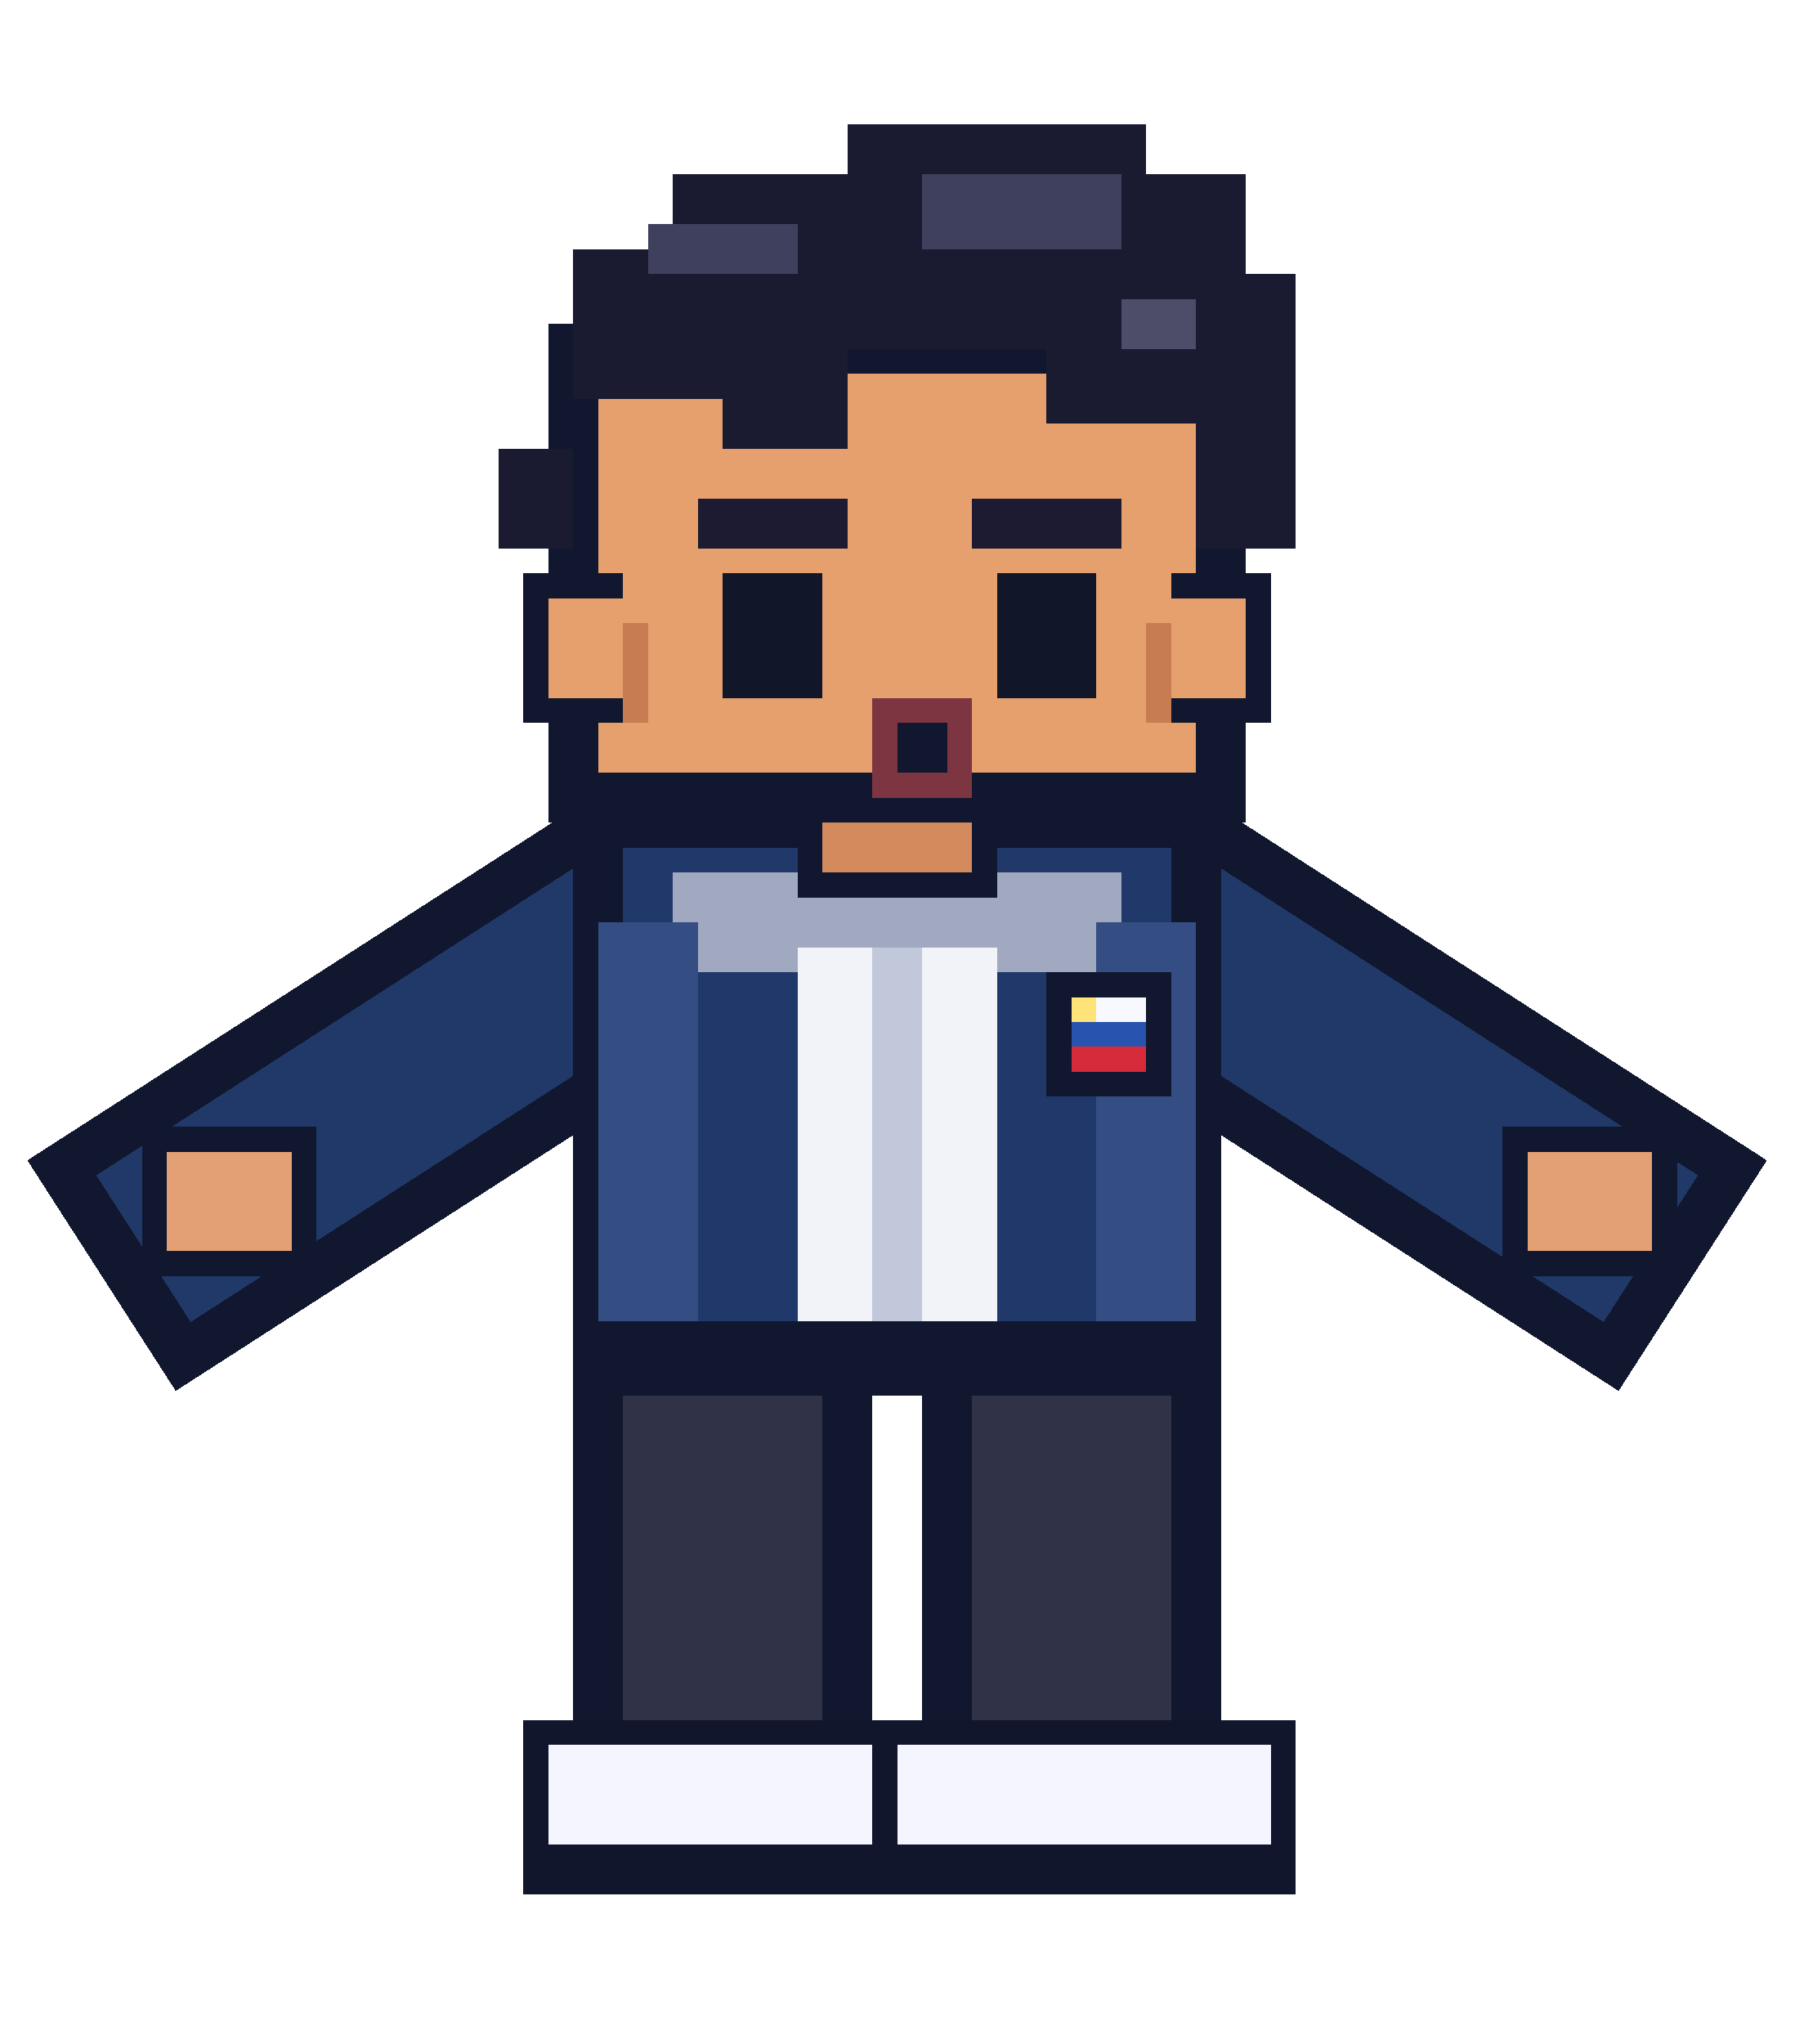
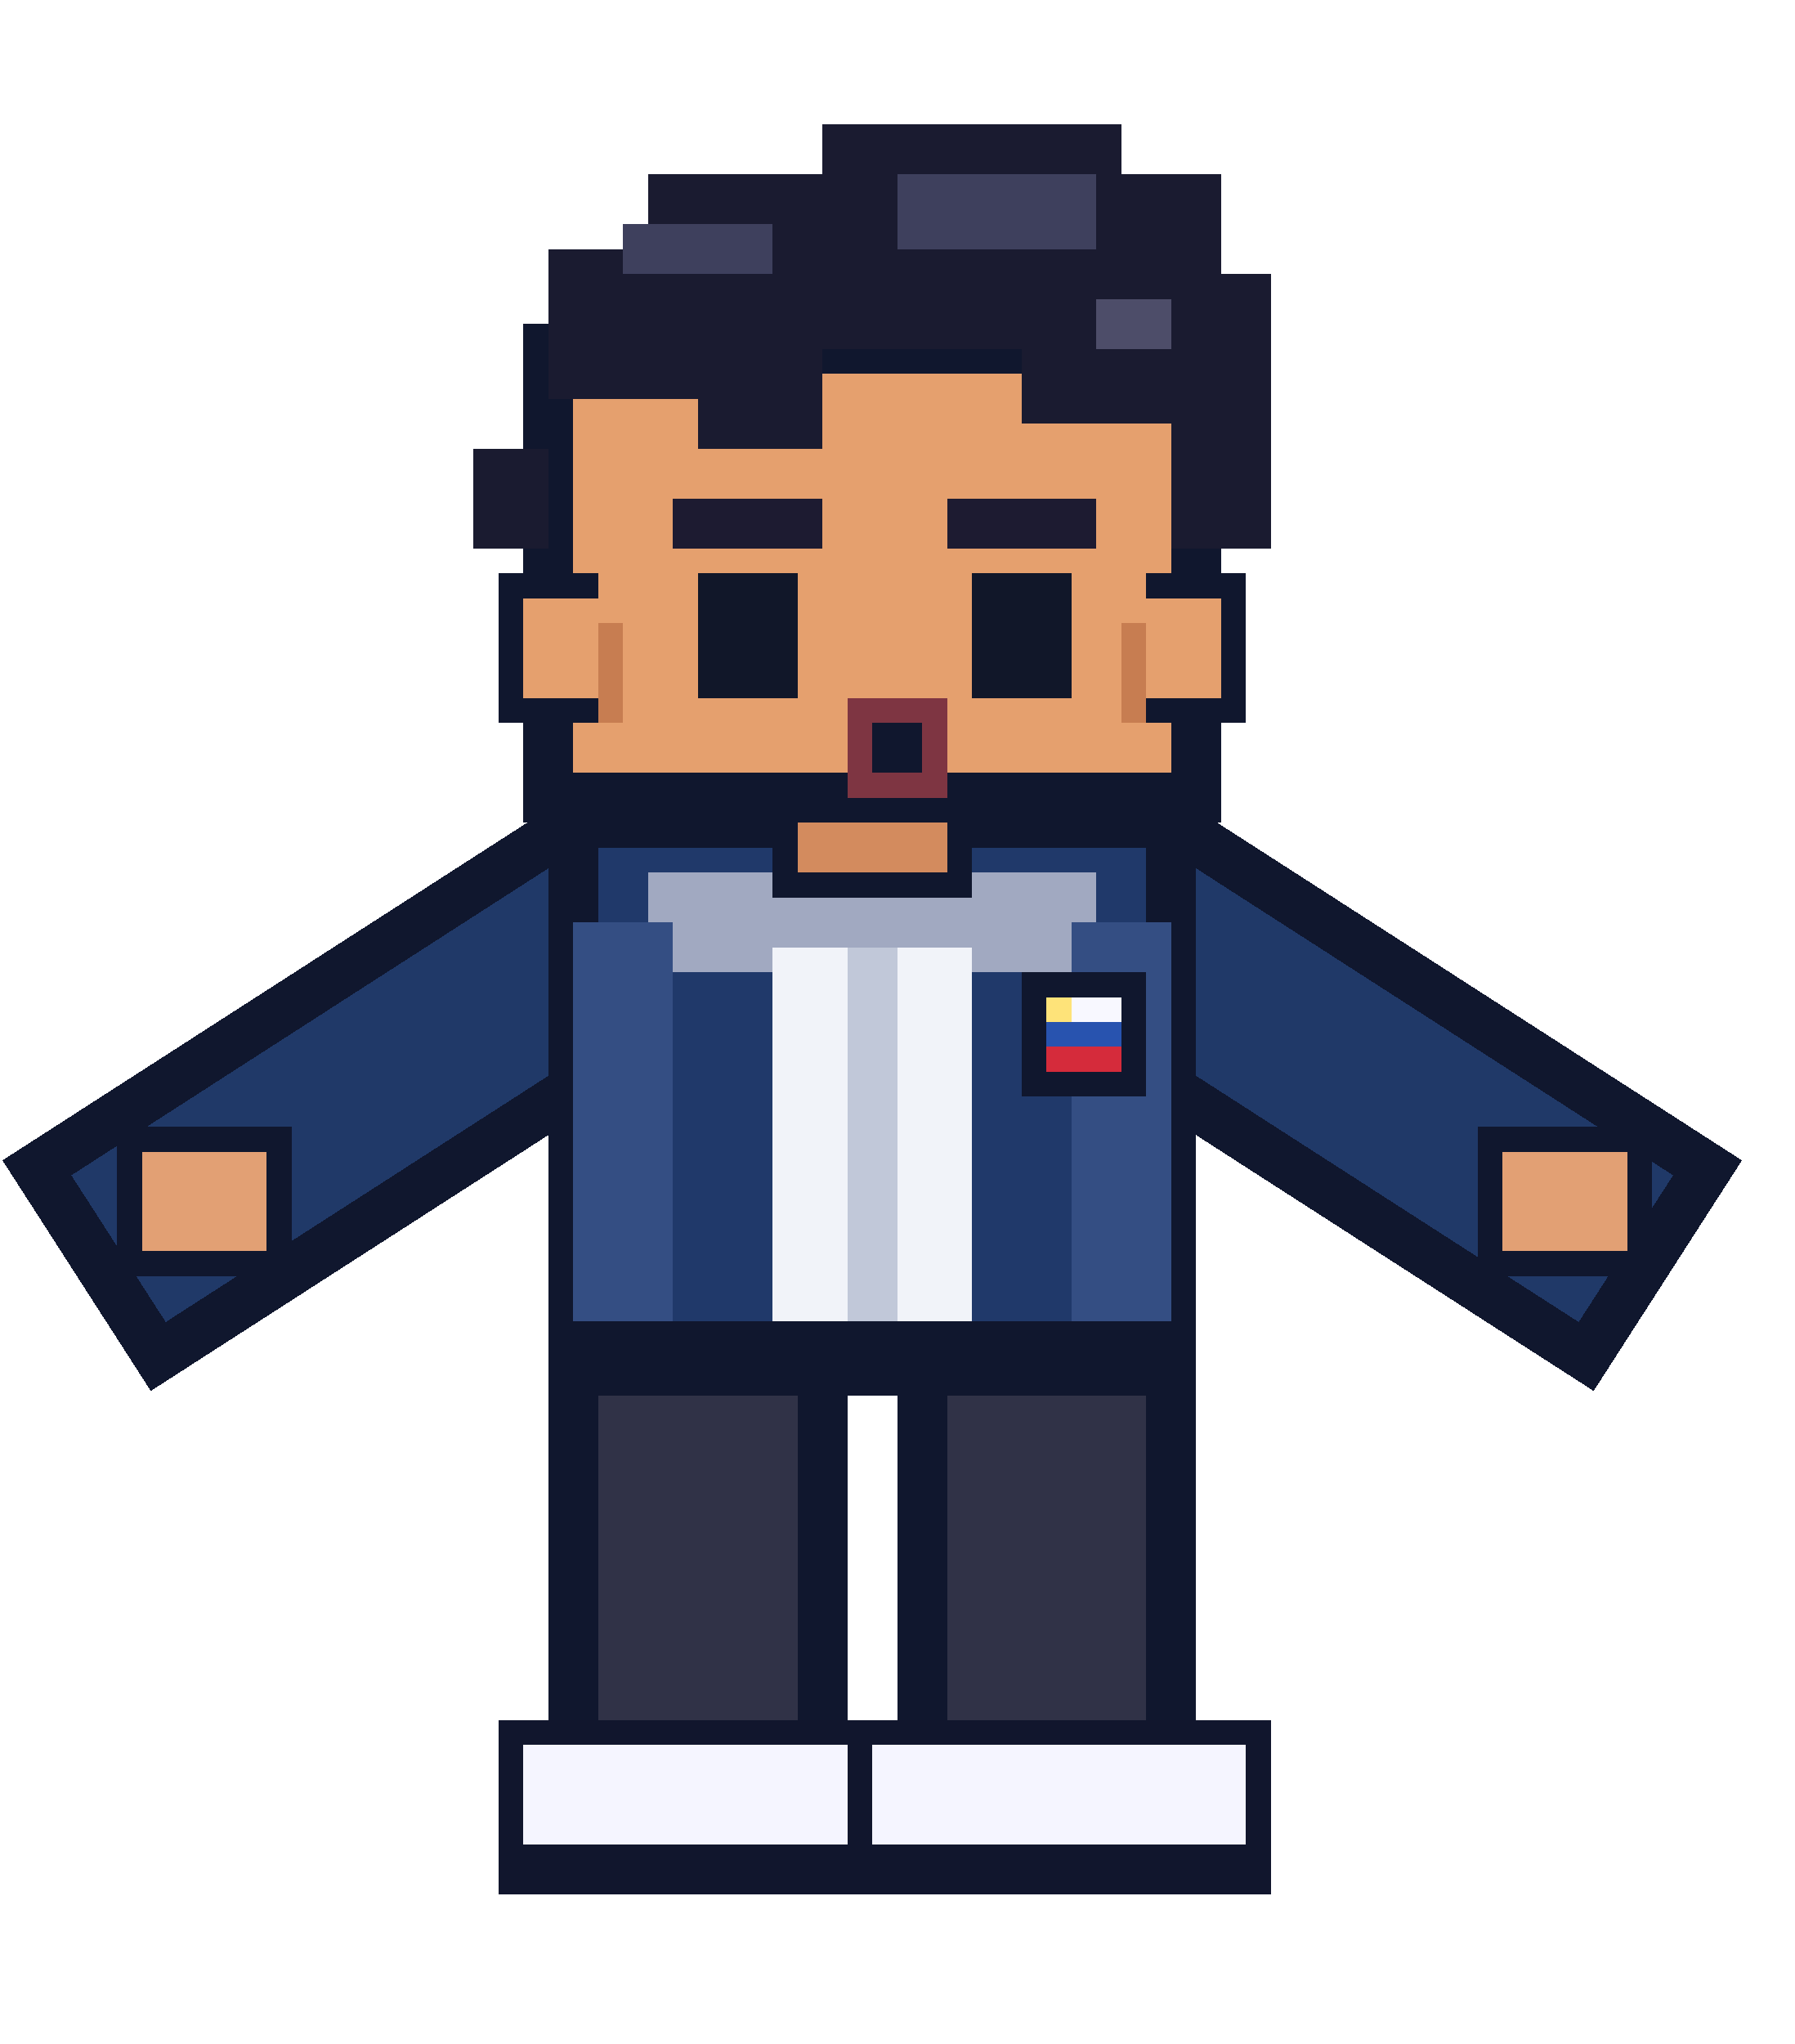
<svg xmlns="http://www.w3.org/2000/svg" viewBox="0 0 72 82" width="288" height="328" shape-rendering="crispEdges" role="img" aria-label="8-bit UrFavXBF surprised frame 6">
-   <g transform="translate(0 0)">
+   <g transform="translate(-1 0)">
    <path d="M29 53L29 69" fill="none" stroke="#10172e" stroke-width="12" stroke-linecap="square" />
    <path d="M29 53L29 69" fill="none" stroke="#303247" stroke-width="8" stroke-linecap="square" />
    <path d="M43 53L43 69" fill="none" stroke="#10172e" stroke-width="12" stroke-linecap="square" />
    <path d="M43 53L43 69" fill="none" stroke="#303247" stroke-width="8" stroke-linecap="square" />
    <rect x="21" y="69" width="17" height="7" fill="#11162d" />
    <rect x="22" y="70" width="15" height="4" fill="#f5f5ff" />
    <rect x="35" y="69" width="17" height="7" fill="#11162d" />
    <rect x="36" y="70" width="15" height="4" fill="#f5f5ff" />
    <path d="M23 39L8.7 48.2" fill="none" stroke="#10172e" stroke-width="11" stroke-linecap="square" />
    <path d="M23 39L8.7 48.2" fill="none" stroke="#203968" stroke-width="7" stroke-linecap="square" />
    <path d="M49 39L63.3 48.2" fill="none" stroke="#10172e" stroke-width="11" stroke-linecap="square" />
    <path d="M49 39L63.3 48.2" fill="none" stroke="#203968" stroke-width="7" stroke-linecap="square" />
    <rect x="5.7" y="45.2" width="7" height="6" fill="#10172e" />
    <rect x="6.7" y="46.2" width="5" height="4" fill="#e2a074" />
    <rect x="60.3" y="45.2" width="7" height="6" fill="#10172e" />
    <rect x="61.3" y="46.2" width="5" height="4" fill="#e2a074" />
    <path d="M23 32h26v24H23z" fill="#10172e" />
    <rect x="25" y="34" width="22" height="19" fill="#20396a" />
    <rect x="27" y="35" width="18" height="4" fill="#a1a9c1" />
    <rect x="32" y="38" width="8" height="15" fill="#f1f3f9" />
    <rect x="35" y="38" width="2" height="15" fill="#c1c8d9" />
    <rect x="24" y="37" width="4" height="16" fill="#344e83" />
    <rect x="44" y="37" width="4" height="16" fill="#344e83" />
    <rect x="42" y="39" width="5" height="5" fill="#10172e" />
    <rect x="43" y="40" width="3" height="1" fill="#f8f8ff" />
    <rect x="43" y="41" width="3" height="1" fill="#2853af" />
    <rect x="43" y="42" width="3" height="1" fill="#d52b3b" />
    <rect x="43" y="40" width="1" height="1" fill="#fee379" />
    <rect x="32" y="29" width="8" height="7" fill="#10172e" />
    <rect x="33" y="30" width="6" height="5" fill="#d38b5e" />
    <rect x="22" y="13" width="28" height="20" fill="#10172e" />
    <rect x="24" y="15" width="24" height="16" fill="#e5a06e" />
    <rect x="24" y="25" width="2" height="4" fill="#c77d51" />
    <rect x="46" y="25" width="2" height="4" fill="#c77d51" />
    <rect x="21" y="23" width="4" height="6" fill="#10172e" />
    <rect x="22" y="24" width="3" height="4" fill="#e5a06e" />
    <rect x="47" y="23" width="4" height="6" fill="#10172e" />
    <rect x="47" y="24" width="3" height="4" fill="#e5a06e" />
    <path d="M20 18h3V10h4V7h7V5h12v2h4v4h2v11h-4v-5h-6v-3h-8v4h-5v-2h-6v6h-3z" fill="#1a1b30" />
    <rect x="26" y="9" width="6" height="2" fill="#3e405d" />
    <rect x="37" y="7" width="8" height="3" fill="#3e405d" />
    <rect x="45" y="12" width="3" height="2" fill="#4d4d69" />
    <rect x="28" y="20" width="6" height="2" fill="#1d1b31" />
    <rect x="39" y="20" width="6" height="2" fill="#1d1b31" />
    <rect x="29" y="23" width="4" height="5" fill="#111729" />
    <rect x="40" y="23" width="4" height="5" fill="#111729" />
    <rect x="35" y="28" width="4" height="4" fill="#7e3542" />
    <rect x="36" y="29" width="2" height="2" fill="#10172e" />
  </g>
</svg>
